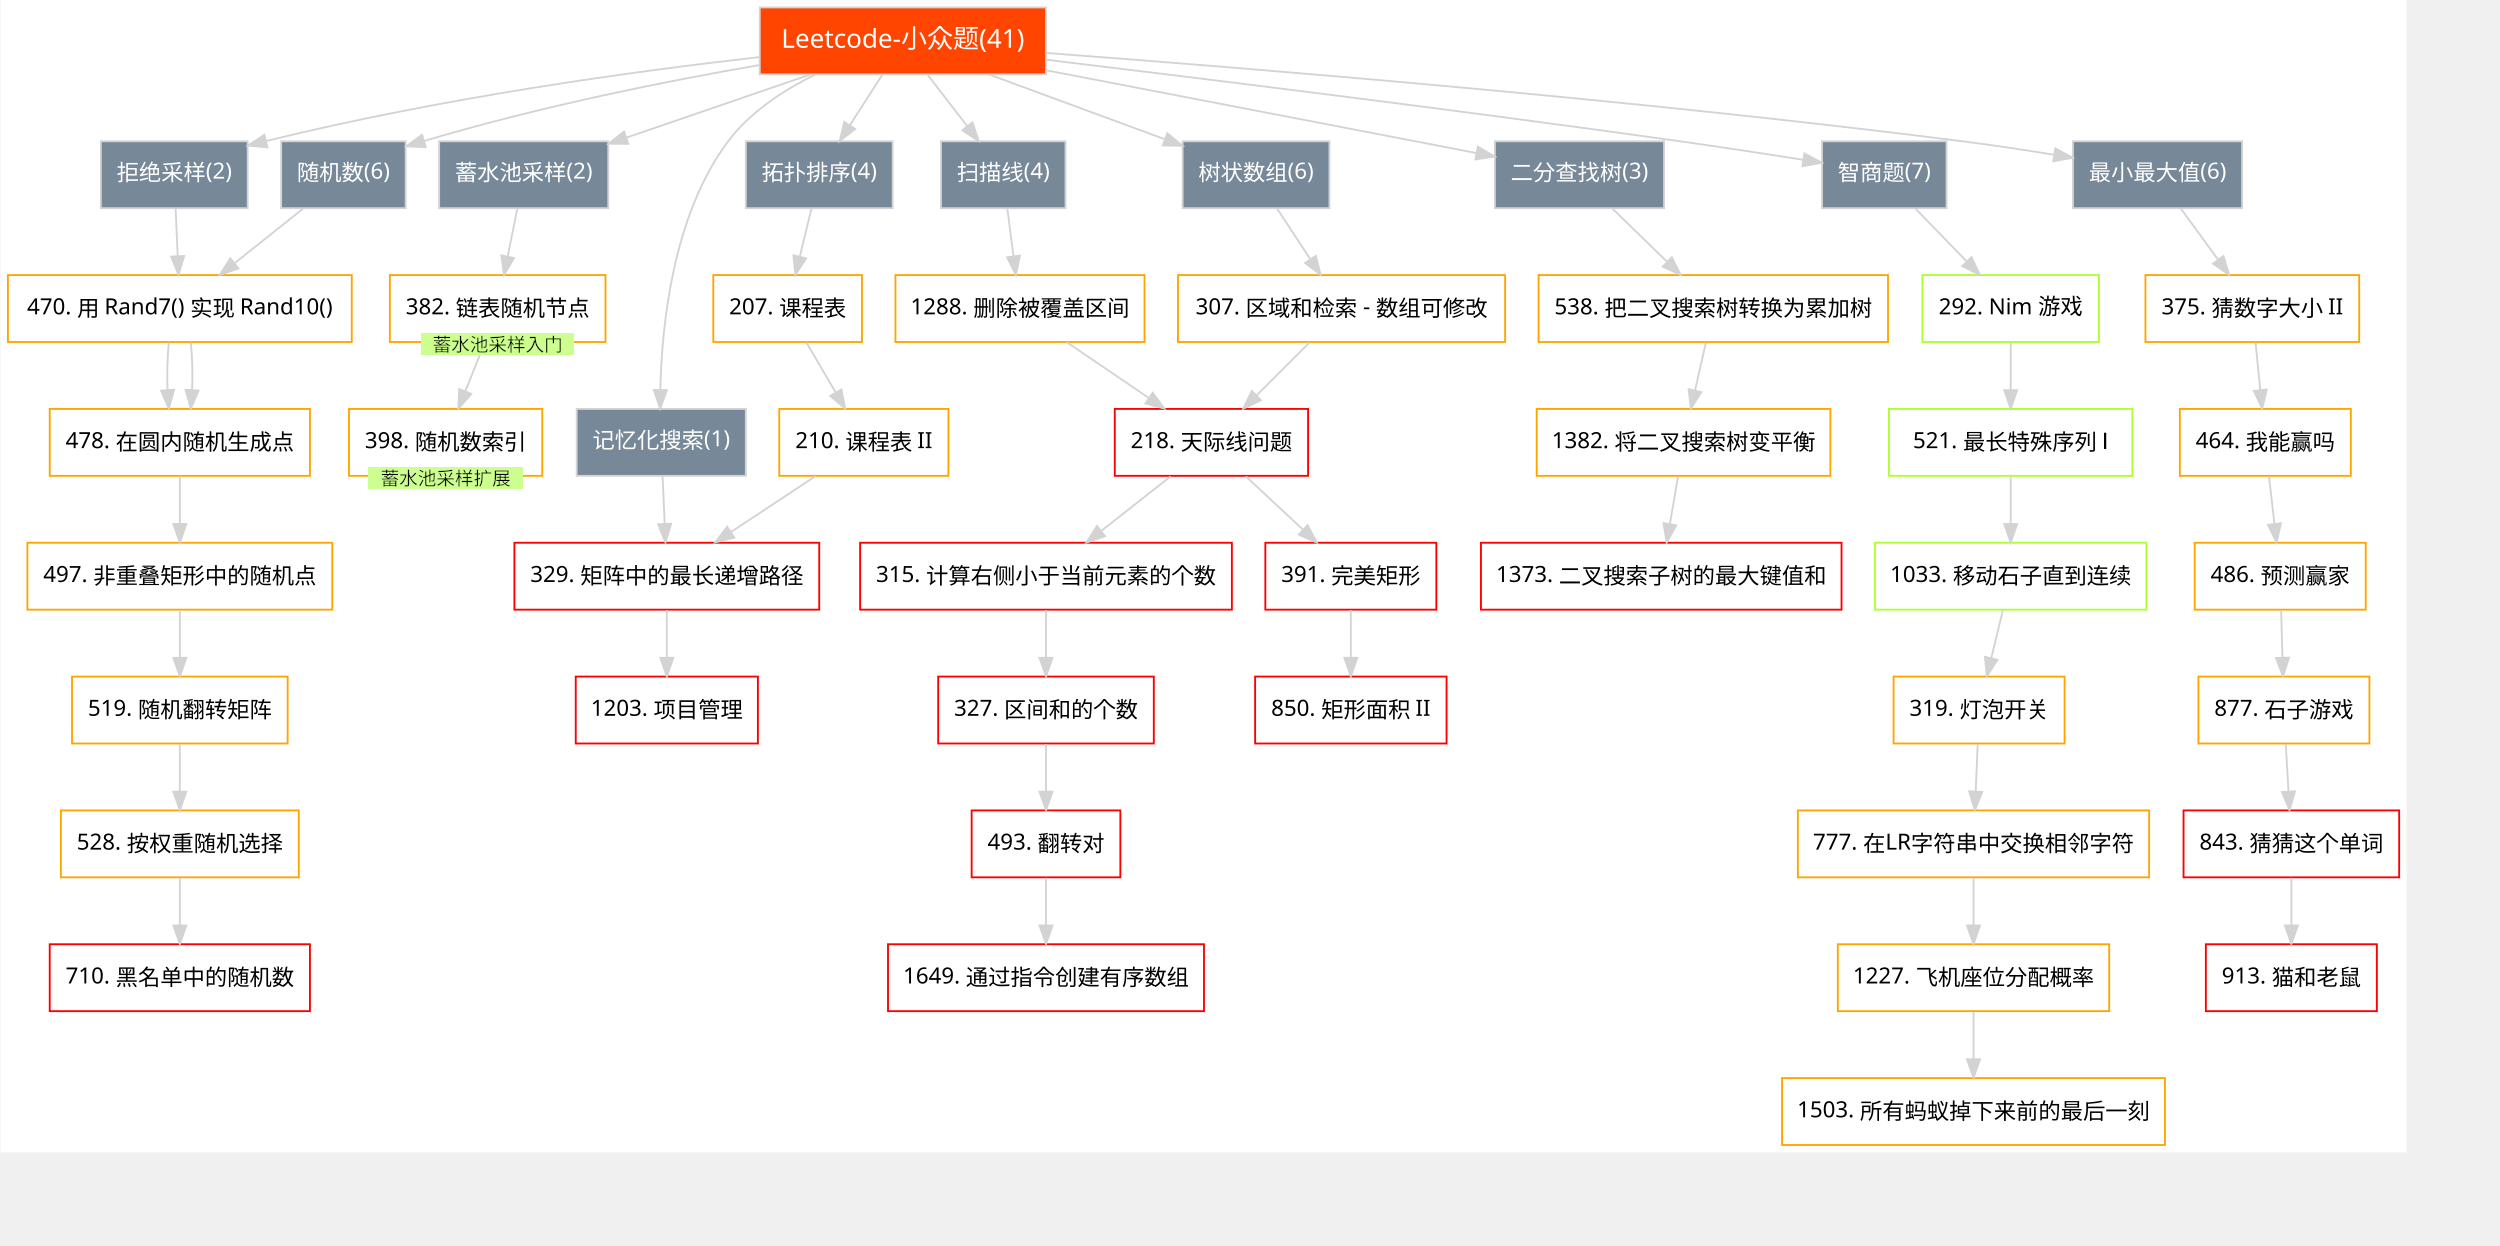
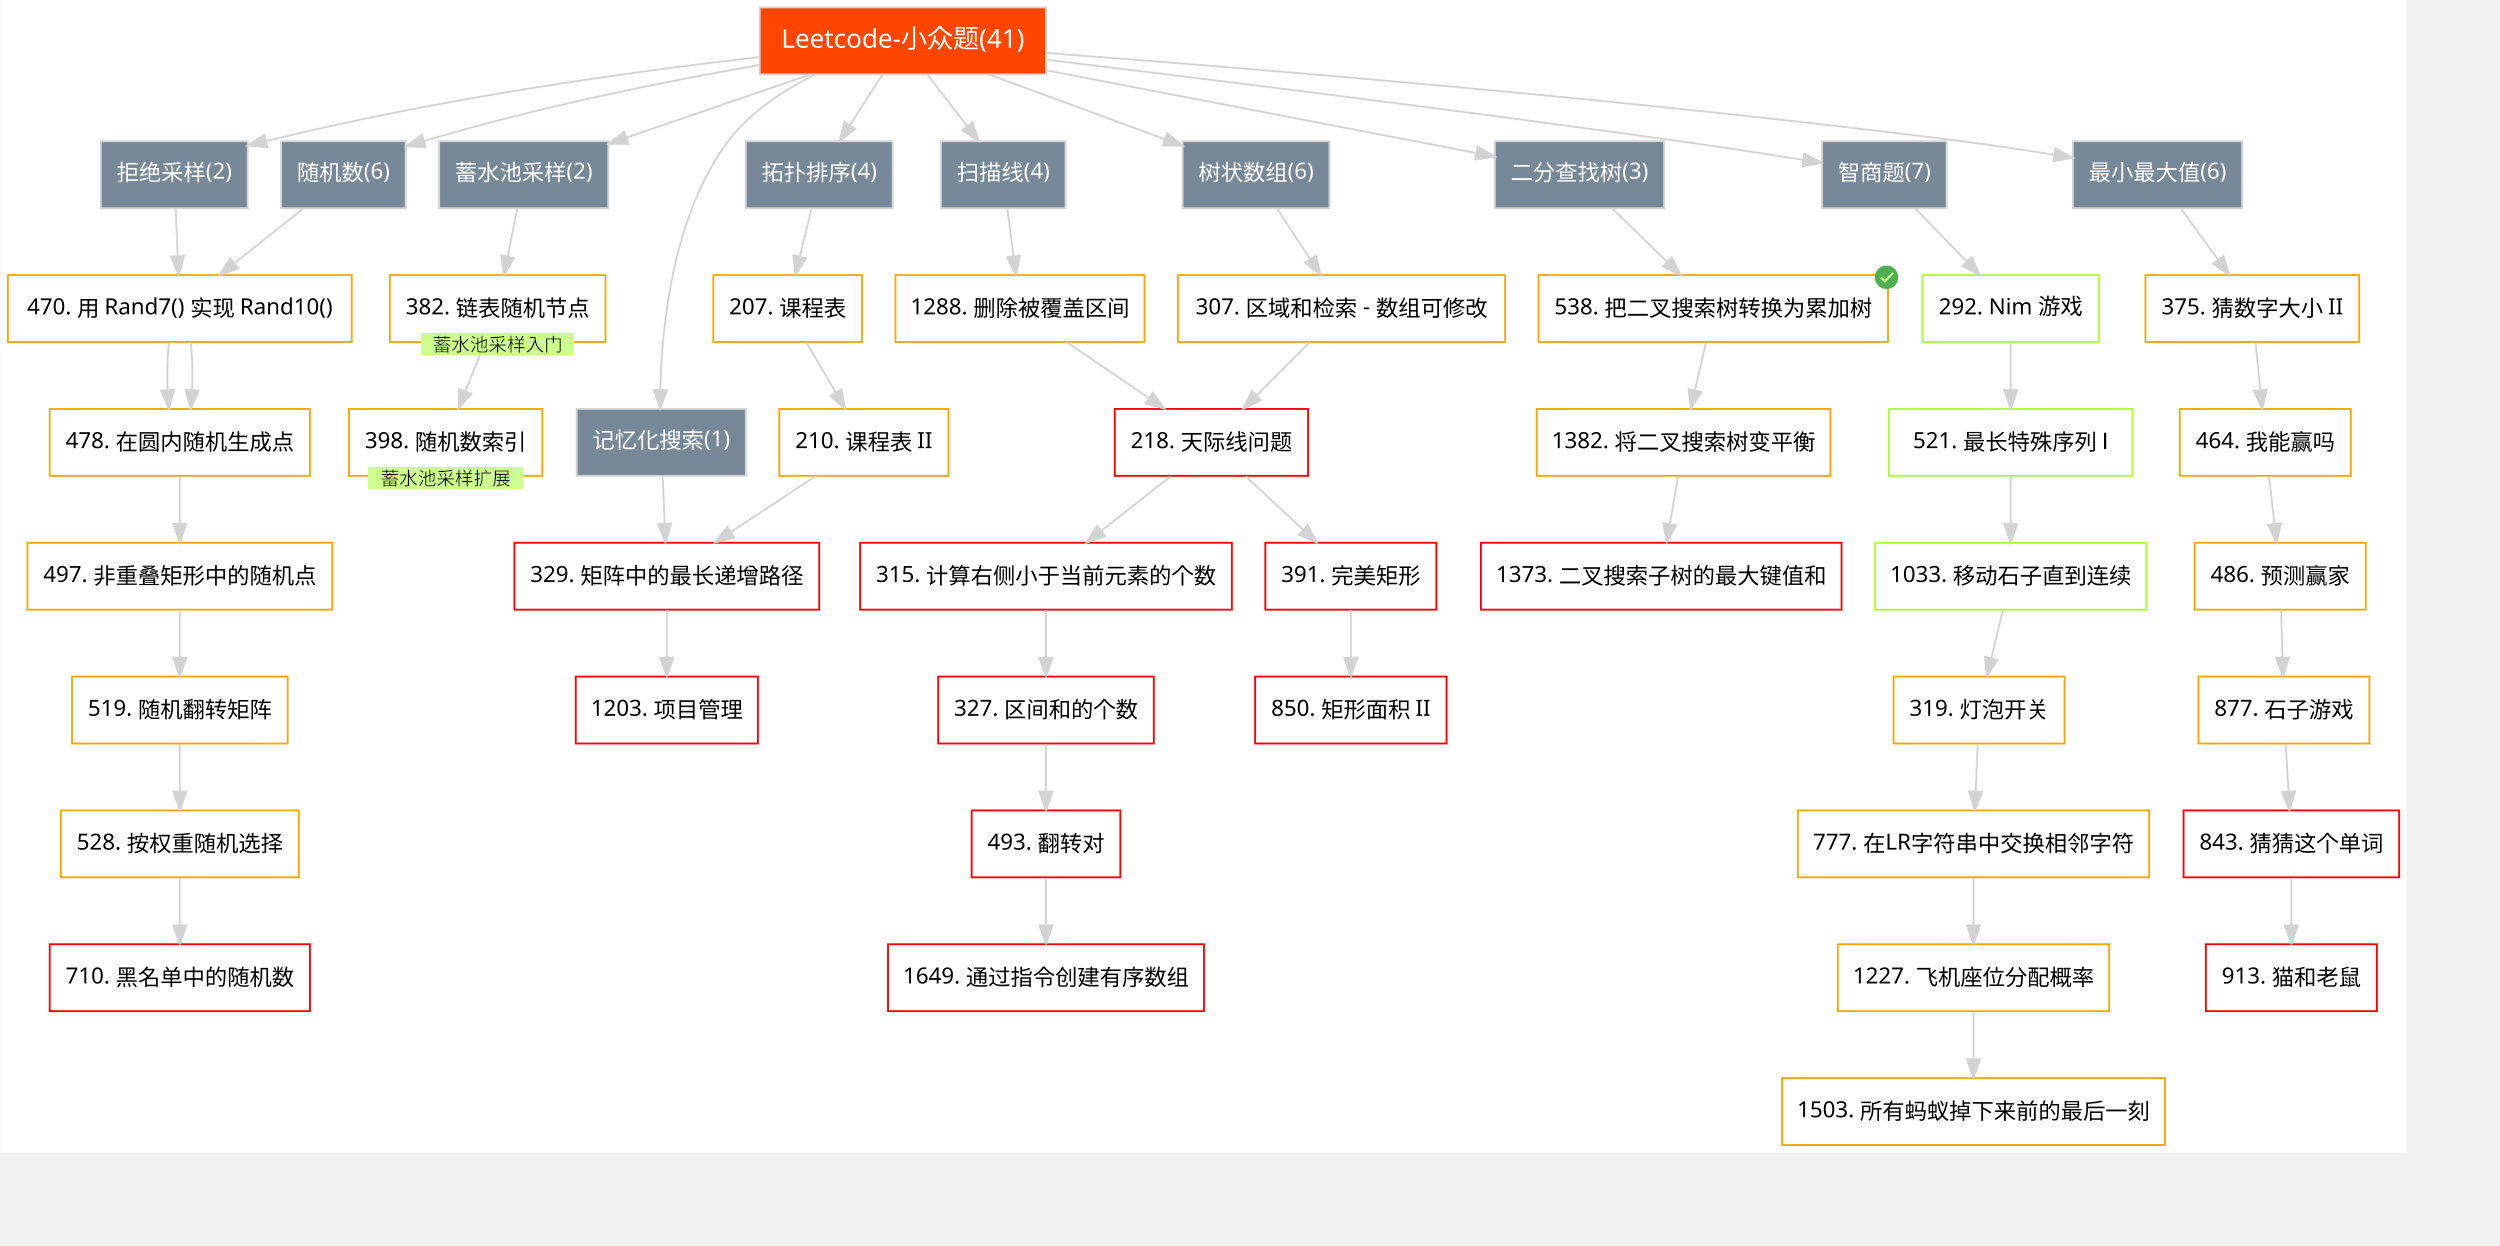
<svg xmlns="http://www.w3.org/2000/svg" xmlns:xlink="http://www.w3.org/1999/xlink" height="670pt" viewBox="0.00 0.00 1344.5 670.0" width="1345pt">
  <g class="graph" id="graph0" transform="scale(1 1) rotate(0) translate(4 616)">
    <polygon fill="white" points="-4,4 -4,-616 1290.5,-616 1290.5,4 -4,4" stroke="transparent" />
    <g class="node" id="node1">
      <g id="a_node1">
        <a target="_parent" xlink:href="https://leetcode-cn.com/tag/" xlink:title="Leetcode-小众题(41)">
          <polygon fill="orangered" points="558.5,-612 404.5,-612 404.5,-576 558.5,-576 558.5,-612" stroke="lightgrey" />
          <text fill="white" font-family="Microsoft YaHei" font-size="14.00" text-anchor="middle" x="481.5" y="-590.3">
      Leetcode-小众题(41)
     </text>
        </a>
      </g>
    </g>
    <g class="node" id="node2">
      <polygon fill="lightslategray" points="129,-540 50,-540 50,-504 129,-504 129,-540" stroke="lightgrey" />
      <text fill="white" font-family="Microsoft YaHei" font-size="12.00" text-anchor="middle" x="89.5" y="-518.9">
    拒绝采样(2)
   </text>
    </g>
    <g class="edge" id="edge1">
      <path d="M404.16,-585.28C336.23,-577.55 234.75,-563.68 138.98,-540.14" fill="none" stroke="lightgrey" />
      <polygon fill="lightgrey" points="139.69,-536.71 129.14,-537.68 137.99,-543.5 139.69,-536.71" stroke="lightgrey" />
    </g>
    <g class="node" id="node5">
      <polygon fill="lightslategray" points="214,-540 147,-540 147,-504 214,-504 214,-540" stroke="lightgrey" />
      <text fill="white" font-family="Microsoft YaHei" font-size="12.00" text-anchor="middle" x="180.5" y="-518.9">
    随机数(6)
   </text>
    </g>
    <g class="edge" id="edge4">
      <path d="M404.37,-581.02C354.82,-572.45 289.09,-559.43 223.85,-540.16" fill="none" stroke="lightgrey" />
      <polygon fill="lightgrey" points="224.82,-536.8 214.24,-537.27 222.81,-543.5 224.82,-536.8" stroke="lightgrey" />
    </g>
    <g class="node" id="node10">
      <polygon fill="lightslategray" points="323,-540 232,-540 232,-504 323,-504 323,-540" stroke="lightgrey" />
      <text fill="white" font-family="Microsoft YaHei" font-size="12.00" text-anchor="middle" x="277.5" y="-518.9">
    蓄水池采样(2)
   </text>
    </g>
    <g class="edge" id="edge11">
      <path d="M431.86,-575.97C401.95,-565.7 363.81,-552.62 332.92,-542.02" fill="none" stroke="lightgrey" />
      <polygon fill="lightgrey" points="333.77,-538.61 323.17,-538.67 331.49,-545.23 333.77,-538.61" stroke="lightgrey" />
    </g>
    <g class="node" id="node13">
      <polygon fill="lightslategray" points="397,-396 306,-396 306,-360 397,-360 397,-396" stroke="lightgrey" />
      <text fill="white" font-family="Microsoft YaHei" font-size="12.00" text-anchor="middle" x="351.5" y="-374.9">
    记忆化搜索(1)
   </text>
    </g>
    <g class="edge" id="edge14">
      <path d="M434.31,-575.85C417.26,-567.47 399.32,-555.72 387.5,-540 357.76,-500.44 351.77,-440.93 351.01,-406.43" fill="none" stroke="lightgrey" />
      <polygon fill="lightgrey" points="354.51,-406.13 350.93,-396.16 347.51,-406.19 354.51,-406.13" stroke="lightgrey" />
    </g>
    <g class="node" id="node15">
      <polygon fill="lightslategray" points="569,-540 502,-540 502,-504 569,-504 569,-540" stroke="lightgrey" />
      <text fill="white" font-family="Microsoft YaHei" font-size="12.00" text-anchor="middle" x="535.5" y="-518.9">
    扫描线(4)
   </text>
    </g>
    <g class="edge" id="edge16">
      <path d="M494.85,-575.7C501.26,-567.39 509.06,-557.28 516.11,-548.14" fill="none" stroke="lightgrey" />
      <polygon fill="lightgrey" points="518.97,-550.16 522.31,-540.1 513.43,-545.88 518.97,-550.16" stroke="lightgrey" />
    </g>
    <g class="node" id="node20">
      <polygon fill="lightslategray" points="476,-540 397,-540 397,-504 476,-504 476,-540" stroke="lightgrey" />
      <text fill="white" font-family="Microsoft YaHei" font-size="12.00" text-anchor="middle" x="436.5" y="-518.9">
    拓扑排序(4)
   </text>
    </g>
    <g class="edge" id="edge21">
      <path d="M470.38,-575.7C465.14,-567.56 458.8,-557.69 453.02,-548.7" fill="none" stroke="lightgrey" />
      <polygon fill="lightgrey" points="455.85,-546.62 447.5,-540.1 449.96,-550.41 455.85,-546.62" stroke="lightgrey" />
    </g>
    <g class="node" id="node24">
      <polygon fill="lightslategray" points="891,-540 800,-540 800,-504 891,-504 891,-540" stroke="lightgrey" />
      <text fill="white" font-family="Microsoft YaHei" font-size="12.00" text-anchor="middle" x="845.5" y="-518.9">
    二分查找树(3)
   </text>
    </g>
    <g class="edge" id="edge26">
      <path d="M558.7,-578.15C628.08,-564.81 728.3,-545.54 790.04,-533.66" fill="none" stroke="lightgrey" />
      <polygon fill="lightgrey" points="790.83,-537.08 799.99,-531.75 789.5,-530.2 790.83,-537.08" stroke="lightgrey" />
    </g>
    <g class="node" id="node28">
      <polygon fill="lightslategray" points="711,-540 632,-540 632,-504 711,-504 711,-540" stroke="lightgrey" />
      <text fill="white" font-family="Microsoft YaHei" font-size="12.00" text-anchor="middle" x="671.5" y="-518.9">
    树状数组(6)
   </text>
    </g>
    <g class="edge" id="edge30">
      <path d="M527.98,-575.88C556.6,-565.33 593.26,-551.82 622.36,-541.1" fill="none" stroke="lightgrey" />
      <polygon fill="lightgrey" points="623.75,-544.32 631.92,-537.58 621.33,-537.75 623.75,-544.32" stroke="lightgrey" />
    </g>
    <g class="node" id="node34">
      <polygon fill="lightslategray" points="1043,-540 976,-540 976,-504 1043,-504 1043,-540" stroke="lightgrey" />
      <text fill="white" font-family="Microsoft YaHei" font-size="12.00" text-anchor="middle" x="1009.5" y="-518.9">
    智商题(7)
   </text>
    </g>
    <g class="edge" id="edge37">
      <path d="M558.62,-583.86C642.57,-573.76 780.7,-556.71 899.5,-540 921.34,-536.93 945.56,-533.22 965.71,-530.05" fill="none" stroke="lightgrey" />
      <polygon fill="lightgrey" points="966.5,-533.47 975.83,-528.45 965.41,-526.55 966.5,-533.47" stroke="lightgrey" />
    </g>
    <g class="node" id="node42">
      <polygon fill="lightslategray" points="1202,-540 1111,-540 1111,-504 1202,-504 1202,-540" stroke="lightgrey" />
      <text fill="white" font-family="Microsoft YaHei" font-size="12.00" text-anchor="middle" x="1156.5" y="-518.9">
    最小最大值(6)
   </text>
    </g>
    <g class="edge" id="edge45">
      <path d="M558.66,-587.49C668.41,-579.28 875.76,-562.37 1051.5,-540 1067.5,-537.96 1084.81,-535.34 1100.67,-532.76" fill="none" stroke="lightgrey" />
      <polygon fill="lightgrey" points="1101.56,-536.16 1110.86,-531.08 1100.42,-529.25 1101.56,-536.16" stroke="lightgrey" />
    </g>
    <g class="node" id="node3">
      <g id="a_node3">
        <a target="_parent" xlink:href="https://leetcode-cn.com/problems/implement-rand10-using-rand7" xlink:title="470. 用 Rand7() 实现 Rand10()">
          <polygon fill="none" points="185,-468 0,-468 0,-432 185,-432 185,-468" stroke="orange" />
          <text font-family="Microsoft YaHei" font-size="12.00" text-anchor="middle" x="92.5" y="-446.9">
      470. 用 Rand7() 实现 Rand10()
     </text>
        </a>
      </g>
    </g>
    <g class="edge" id="edge2">
      <path d="M90.24,-503.7C90.57,-495.98 90.97,-486.71 91.34,-478.11" fill="none" stroke="lightgrey" />
      <polygon fill="lightgrey" points="94.84,-478.25 91.77,-468.1 87.84,-477.95 94.84,-478.25" stroke="lightgrey" />
    </g>
    <g class="node" id="node4">
      <g id="a_node4">
        <a target="_parent" xlink:href="https://leetcode-cn.com/problems/generate-random-point-in-a-circle" xlink:title="478. 在圆内随机生成点">
          <polygon fill="none" points="162.5,-396 22.5,-396 22.5,-360 162.5,-360 162.5,-396" stroke="orange" />
          <text font-family="Microsoft YaHei" font-size="12.00" text-anchor="middle" x="92.5" y="-374.9">
      478. 在圆内随机生成点
     </text>
        </a>
      </g>
    </g>
    <g class="edge" id="edge3">
      <path d="M86.58,-431.7C85.79,-423.98 85.56,-414.71 85.9,-406.11" fill="none" stroke="lightgrey" />
      <polygon fill="lightgrey" points="89.4,-406.32 86.6,-396.1 82.42,-405.84 89.4,-406.32" stroke="lightgrey" />
    </g>
    <g class="edge" id="edge6">
      <path d="M98.42,-431.7C99.21,-423.98 99.44,-414.71 99.1,-406.11" fill="none" stroke="lightgrey" />
      <polygon fill="lightgrey" points="102.58,-405.84 98.4,-396.1 95.6,-406.32 102.58,-405.84" stroke="lightgrey" />
    </g>
    <g class="node" id="node6">
      <g id="a_node6">
        <a target="_parent" xlink:href="https://leetcode-cn.com/problems/random-point-in-non-overlapping-rectangles" xlink:title="497. 非重叠矩形中的随机点">
          <polygon fill="none" points="174.5,-324 10.5,-324 10.5,-288 174.5,-288 174.5,-324" stroke="orange" />
          <text font-family="Microsoft YaHei" font-size="12.00" text-anchor="middle" x="92.5" y="-302.9">
      497. 非重叠矩形中的随机点
     </text>
        </a>
      </g>
    </g>
    <g class="edge" id="edge7">
      <path d="M92.5,-359.7C92.5,-351.98 92.5,-342.71 92.5,-334.11" fill="none" stroke="lightgrey" />
      <polygon fill="lightgrey" points="96,-334.1 92.5,-324.1 89,-334.1 96,-334.1" stroke="lightgrey" />
    </g>
    <g class="edge" id="edge5">
      <path d="M158.75,-503.7C147.66,-494.88 134.03,-484.03 122.01,-474.47" fill="none" stroke="lightgrey" />
      <polygon fill="lightgrey" points="124.01,-471.59 114,-468.1 119.65,-477.07 124.01,-471.59" stroke="lightgrey" />
    </g>
    <g class="node" id="node7">
      <g id="a_node7">
        <a target="_parent" xlink:href="https://leetcode-cn.com/problems/random-flip-matrix" xlink:title="519. 随机翻转矩阵">
          <polygon fill="none" points="150.5,-252 34.5,-252 34.5,-216 150.5,-216 150.5,-252" stroke="orange" />
          <text font-family="Microsoft YaHei" font-size="12.00" text-anchor="middle" x="92.5" y="-230.9">
      519. 随机翻转矩阵
     </text>
        </a>
      </g>
    </g>
    <g class="edge" id="edge8">
      <path d="M92.5,-287.7C92.5,-279.98 92.5,-270.71 92.5,-262.11" fill="none" stroke="lightgrey" />
      <polygon fill="lightgrey" points="96,-262.1 92.5,-252.1 89,-262.1 96,-262.1" stroke="lightgrey" />
    </g>
    <g class="node" id="node8">
      <g id="a_node8">
        <a target="_parent" xlink:href="https://leetcode-cn.com/problems/random-pick-with-weight" xlink:title="528. 按权重随机选择">
          <polygon fill="none" points="156.5,-180 28.5,-180 28.5,-144 156.5,-144 156.5,-180" stroke="orange" />
          <text font-family="Microsoft YaHei" font-size="12.00" text-anchor="middle" x="92.5" y="-158.9">
      528. 按权重随机选择
     </text>
        </a>
      </g>
    </g>
    <g class="edge" id="edge9">
      <path d="M92.5,-215.7C92.5,-207.98 92.5,-198.71 92.5,-190.11" fill="none" stroke="lightgrey" />
      <polygon fill="lightgrey" points="96,-190.1 92.5,-180.1 89,-190.1 96,-190.1" stroke="lightgrey" />
    </g>
    <g class="node" id="node9">
      <g id="a_node9">
        <a target="_parent" xlink:href="https://leetcode-cn.com/problems/random-pick-with-blacklist" xlink:title="710. 黑名单中的随机数">
          <polygon fill="none" points="162.5,-108 22.5,-108 22.5,-72 162.5,-72 162.5,-108" stroke="red" />
          <text font-family="Microsoft YaHei" font-size="12.00" text-anchor="middle" x="92.5" y="-86.9">
      710. 黑名单中的随机数
     </text>
        </a>
      </g>
    </g>
    <g class="edge" id="edge10">
      <path d="M92.5,-143.7C92.5,-135.98 92.5,-126.71 92.5,-118.11" fill="none" stroke="lightgrey" />
      <polygon fill="lightgrey" points="96,-118.1 92.5,-108.1 89,-118.1 96,-118.1" stroke="lightgrey" />
    </g>
    <g class="node" id="node11">
      <g id="a_node11">
        <a target="_parent" xlink:href="https://leetcode-cn.com/problems/linked-list-random-node" xlink:title="382. 链表随机节点">
          <polygon fill="none" points="321.5,-468 205.5,-468 205.5,-432 321.5,-432 321.5,-468" stroke="orange" />
          <text font-family="Microsoft YaHei" font-size="12.00" text-anchor="middle" x="263.5" y="-446.9">
      382. 链表随机节点
     </text>
        </a>
      </g>
    </g>
    <g class="edge" id="edge12">
      <path d="M274.04,-503.7C272.5,-495.98 270.64,-486.71 268.92,-478.11" fill="none" stroke="lightgrey" />
      <polygon fill="lightgrey" points="272.31,-477.22 266.92,-468.1 265.45,-478.6 272.31,-477.22" stroke="lightgrey" />
    </g>
    <g class="node" id="node12">
      <g id="a_node12">
        <a target="_parent" xlink:href="https://leetcode-cn.com/problems/random-pick-index" xlink:title="398. 随机数索引">
          <polygon fill="none" points="287.5,-396 183.5,-396 183.5,-360 287.5,-360 287.5,-396" stroke="orange" />
          <text font-family="Microsoft YaHei" font-size="12.00" text-anchor="middle" x="235.5" y="-374.9">
      398. 随机数索引
     </text>
        </a>
      </g>
    </g>
    <g class="edge" id="edge13">
      <path d="M256.58,-431.7C253.43,-423.81 249.62,-414.3 246.12,-405.55" fill="none" stroke="lightgrey" />
      <polygon fill="lightgrey" points="249.31,-404.09 242.34,-396.1 242.81,-406.69 249.31,-404.09" stroke="lightgrey" />
    </g>
    <g class="node" id="node14">
      <g id="a_node14">
        <a target="_parent" xlink:href="https://leetcode-cn.com/problems/longest-increasing-path-in-a-matrix" xlink:title="329. 矩阵中的最长递增路径">
          <polygon fill="none" points="436.5,-324 272.5,-324 272.5,-288 436.5,-288 436.5,-324" stroke="red" />
          <text font-family="Microsoft YaHei" font-size="12.00" text-anchor="middle" x="354.5" y="-302.9">
      329. 矩阵中的最长递增路径
     </text>
        </a>
      </g>
    </g>
    <g class="edge" id="edge15">
      <path d="M352.24,-359.7C352.57,-351.98 352.97,-342.71 353.34,-334.11" fill="none" stroke="lightgrey" />
      <polygon fill="lightgrey" points="356.84,-334.25 353.77,-324.1 349.84,-333.95 356.84,-334.25" stroke="lightgrey" />
    </g>
    <g class="node" id="node23">
      <g id="a_node23">
        <a target="_parent" xlink:href="https://leetcode-cn.com/problems/sort-items-by-groups-respecting-dependencies" xlink:title="1203. 项目管理">
          <polygon fill="none" points="403.5,-252 305.5,-252 305.5,-216 403.5,-216 403.5,-252" stroke="red" />
          <text font-family="Microsoft YaHei" font-size="12.00" text-anchor="middle" x="354.5" y="-230.9">
      1203. 项目管理
     </text>
        </a>
      </g>
    </g>
    <g class="edge" id="edge25">
      <path d="M354.5,-287.7C354.5,-279.98 354.5,-270.71 354.5,-262.11" fill="none" stroke="lightgrey" />
      <polygon fill="lightgrey" points="358,-262.1 354.5,-252.1 351,-262.1 358,-262.1" stroke="lightgrey" />
    </g>
    <g class="node" id="node16">
      <g id="a_node16">
        <a target="_parent" xlink:href="https://leetcode-cn.com/problems/remove-covered-intervals" xlink:title="1288. 删除被覆盖区间">
          <polygon fill="none" points="611.5,-468 477.5,-468 477.5,-432 611.5,-432 611.5,-468" stroke="orange" />
          <text font-family="Microsoft YaHei" font-size="12.00" text-anchor="middle" x="544.5" y="-446.9">
      1288. 删除被覆盖区间
     </text>
        </a>
      </g>
    </g>
    <g class="edge" id="edge17">
      <path d="M537.72,-503.7C538.72,-495.98 539.91,-486.71 541.01,-478.11" fill="none" stroke="lightgrey" />
      <polygon fill="lightgrey" points="544.5,-478.47 542.3,-468.1 537.55,-477.58 544.5,-478.47" stroke="lightgrey" />
    </g>
    <g class="node" id="node17">
      <g id="a_node17">
        <a target="_parent" xlink:href="https://leetcode-cn.com/problems/the-skyline-problem" xlink:title="218. 天际线问题">
          <polygon fill="none" points="699.5,-396 595.5,-396 595.5,-360 699.5,-360 699.5,-396" stroke="red" />
          <text font-family="Microsoft YaHei" font-size="12.00" text-anchor="middle" x="647.5" y="-374.9">
      218. 天际线问题
     </text>
        </a>
      </g>
    </g>
    <g class="edge" id="edge18">
      <path d="M569.7,-431.88C582.91,-422.89 599.29,-411.76 613.61,-402.03" fill="none" stroke="lightgrey" />
      <polygon fill="lightgrey" points="615.9,-404.71 622.21,-396.19 611.97,-398.92 615.9,-404.71" stroke="lightgrey" />
    </g>
    <g class="node" id="node18">
      <g id="a_node18">
        <a target="_parent" xlink:href="https://leetcode-cn.com/problems/perfect-rectangle" xlink:title="391. 完美矩形">
          <polygon fill="none" points="768.5,-324 676.5,-324 676.5,-288 768.5,-288 768.5,-324" stroke="red" />
          <text font-family="Microsoft YaHei" font-size="12.00" text-anchor="middle" x="722.5" y="-302.9">
      391. 完美矩形
     </text>
        </a>
      </g>
    </g>
    <g class="edge" id="edge19">
      <path d="M666.04,-359.7C675.3,-351.05 686.66,-340.45 696.76,-331.03" fill="none" stroke="lightgrey" />
      <polygon fill="lightgrey" points="699.25,-333.49 704.17,-324.1 694.48,-328.37 699.25,-333.49" stroke="lightgrey" />
    </g>
    <g class="node" id="node30">
      <g id="a_node30">
        <a target="_parent" xlink:href="https://leetcode-cn.com/problems/count-of-smaller-numbers-after-self" xlink:title="315. 计算右侧小于当前元素的个数">
          <polygon fill="none" points="658.5,-324 458.5,-324 458.5,-288 658.5,-288 658.5,-324" stroke="red" />
          <text font-family="Microsoft YaHei" font-size="12.00" text-anchor="middle" x="558.5" y="-302.9">
      315. 计算右侧小于当前元素的个数
     </text>
        </a>
      </g>
    </g>
    <g class="edge" id="edge33">
      <path d="M625.5,-359.7C614.29,-350.88 600.5,-340.03 588.35,-330.47" fill="none" stroke="lightgrey" />
      <polygon fill="lightgrey" points="590.27,-327.54 580.25,-324.1 585.94,-333.04 590.27,-327.54" stroke="lightgrey" />
    </g>
    <g class="node" id="node19">
      <g id="a_node19">
        <a target="_parent" xlink:href="https://leetcode-cn.com/problems/rectangle-area-ii" xlink:title="850. 矩形面积 II">
          <polygon fill="none" points="774,-252 671,-252 671,-216 774,-216 774,-252" stroke="red" />
          <text font-family="Microsoft YaHei" font-size="12.00" text-anchor="middle" x="722.5" y="-230.9">
      850. 矩形面积 II
     </text>
        </a>
      </g>
    </g>
    <g class="edge" id="edge20">
      <path d="M722.5,-287.7C722.5,-279.98 722.5,-270.71 722.5,-262.11" fill="none" stroke="lightgrey" />
      <polygon fill="lightgrey" points="726,-262.1 722.5,-252.1 719,-262.1 726,-262.1" stroke="lightgrey" />
    </g>
    <g class="node" id="node21">
      <g id="a_node21">
        <a target="_parent" xlink:href="https://leetcode-cn.com/problems/course-schedule" xlink:title="207. 课程表">
          <polygon fill="none" points="459.5,-468 379.5,-468 379.5,-432 459.5,-432 459.5,-468" stroke="orange" />
          <text font-family="Microsoft YaHei" font-size="12.00" text-anchor="middle" x="419.5" y="-446.9">
      207. 课程表
     </text>
        </a>
      </g>
    </g>
    <g class="edge" id="edge22">
      <path d="M432.3,-503.7C430.4,-495.9 428.12,-486.51 426.02,-477.83" fill="none" stroke="lightgrey" />
      <polygon fill="lightgrey" points="429.42,-477 423.65,-468.1 422.61,-478.65 429.42,-477" stroke="lightgrey" />
    </g>
    <g class="node" id="node22">
      <g id="a_node22">
        <a target="_parent" xlink:href="https://leetcode-cn.com/problems/course-schedule-ii" xlink:title="210. 课程表 II">
          <polygon fill="none" points="506,-396 415,-396 415,-360 506,-360 506,-396" stroke="orange" />
          <text font-family="Microsoft YaHei" font-size="12.00" text-anchor="middle" x="460.5" y="-374.9">
      210. 课程表 II
     </text>
        </a>
      </g>
    </g>
    <g class="edge" id="edge23">
      <path d="M429.63,-431.7C434.35,-423.64 440.06,-413.89 445.28,-404.98" fill="none" stroke="lightgrey" />
      <polygon fill="lightgrey" points="448.45,-406.5 450.48,-396.1 442.41,-402.96 448.45,-406.5" stroke="lightgrey" />
    </g>
    <g class="edge" id="edge24">
      <path d="M434.57,-359.88C420.84,-350.81 403.79,-339.55 388.96,-329.76" fill="none" stroke="lightgrey" />
      <polygon fill="lightgrey" points="390.8,-326.78 380.53,-324.19 386.95,-332.62 390.8,-326.78" stroke="lightgrey" />
    </g>
    <g class="node" id="node25">
      <g id="a_node25">
        <a target="_parent" xlink:href="https://leetcode-cn.com/problems/convert-bst-to-greater-tree" xlink:title="538. 把二叉搜索树转换为累加树">
          <polygon fill="none" points="1011.5,-468 823.5,-468 823.5,-432 1011.5,-432 1011.5,-468" stroke="orange" />
          <text font-family="Microsoft YaHei" font-size="12.00" text-anchor="middle" x="917.5" y="-446.9">
      538. 把二叉搜索树转换为累加树
     </text>
        </a>
+       </g>
+       <g transform="translate(1003.5, -474.0) scale(0.3)">
+         <circle cx="24" cy="24" fill="#4caf50" r="21" />
+         <polygon fill="#ccff90" points="34.6,14.6 21,28.2 15.4,22.6 12.6,25.4 21,33.8 37.4,17.4" />
      </g>
    </g>
    <g class="edge" id="edge27">
      <path d="M863.3,-503.7C872.1,-495.14 882.88,-484.66 892.5,-475.3" fill="none" stroke="lightgrey" />
      <polygon fill="lightgrey" points="895.18,-477.58 899.91,-468.1 890.3,-472.57 895.18,-477.58" stroke="lightgrey" />
    </g>
    <g class="node" id="node26">
      <g id="a_node26">
        <a target="_parent" xlink:href="https://leetcode-cn.com/problems/balance-a-binary-search-tree" xlink:title="1382. 将二叉搜索树变平衡">
          <polygon fill="none" points="980.5,-396 822.5,-396 822.5,-360 980.5,-360 980.5,-396" stroke="orange" />
          <text font-family="Microsoft YaHei" font-size="12.00" text-anchor="middle" x="901.5" y="-374.9">
      1382. 将二叉搜索树变平衡
     </text>
        </a>
      </g>
    </g>
    <g class="edge" id="edge28">
      <path d="M913.54,-431.7C911.78,-423.98 909.66,-414.71 907.7,-406.11" fill="none" stroke="lightgrey" />
      <polygon fill="lightgrey" points="911.05,-405.07 905.41,-396.1 904.23,-406.63 911.05,-405.07" stroke="lightgrey" />
    </g>
    <g class="node" id="node27">
      <g id="a_node27">
        <a target="_parent" xlink:href="https://leetcode-cn.com/problems/maximum-sum-bst-in-binary-tree" xlink:title="1373. 二叉搜索子树的最大键值和">
          <polygon fill="none" points="986.5,-324 792.5,-324 792.5,-288 986.5,-288 986.5,-324" stroke="red" />
          <text font-family="Microsoft YaHei" font-size="12.00" text-anchor="middle" x="889.5" y="-302.9">
      1373. 二叉搜索子树的最大键值和
     </text>
        </a>
      </g>
    </g>
    <g class="edge" id="edge29">
      <path d="M898.53,-359.7C897.21,-351.98 895.62,-342.71 894.15,-334.11" fill="none" stroke="lightgrey" />
      <polygon fill="lightgrey" points="897.57,-333.37 892.43,-324.1 890.67,-334.55 897.57,-333.37" stroke="lightgrey" />
    </g>
    <g class="node" id="node29">
      <g id="a_node29">
        <a target="_parent" xlink:href="https://leetcode-cn.com/problems/range-sum-query-mutable" xlink:title="307. 区域和检索 - 数组可修改">
          <polygon fill="none" points="805.5,-468 629.5,-468 629.5,-432 805.5,-432 805.5,-468" stroke="orange" />
          <text font-family="Microsoft YaHei" font-size="12.00" text-anchor="middle" x="717.5" y="-446.9">
      307. 区域和检索 - 数组可修改
     </text>
        </a>
      </g>
    </g>
    <g class="edge" id="edge31">
      <path d="M682.87,-503.7C688.22,-495.56 694.7,-485.69 700.61,-476.7" fill="none" stroke="lightgrey" />
      <polygon fill="lightgrey" points="703.69,-478.38 706.26,-468.1 697.84,-474.54 703.69,-478.38" stroke="lightgrey" />
    </g>
    <g class="edge" id="edge32">
      <path d="M700.2,-431.7C691.64,-423.14 681.16,-412.66 671.8,-403.3" fill="none" stroke="lightgrey" />
      <polygon fill="lightgrey" points="674.15,-400.7 664.6,-396.1 669.2,-405.65 674.15,-400.7" stroke="lightgrey" />
    </g>
    <g class="node" id="node31">
      <g id="a_node31">
        <a target="_parent" xlink:href="https://leetcode-cn.com/problems/count-of-range-sum" xlink:title="327. 区间和的个数">
          <polygon fill="none" points="616.5,-252 500.5,-252 500.5,-216 616.5,-216 616.5,-252" stroke="red" />
          <text font-family="Microsoft YaHei" font-size="12.00" text-anchor="middle" x="558.5" y="-230.9">
      327. 区间和的个数
     </text>
        </a>
      </g>
    </g>
    <g class="edge" id="edge34">
      <path d="M558.5,-287.7C558.5,-279.98 558.5,-270.71 558.5,-262.11" fill="none" stroke="lightgrey" />
      <polygon fill="lightgrey" points="562,-262.1 558.5,-252.1 555,-262.1 562,-262.1" stroke="lightgrey" />
    </g>
    <g class="node" id="node32">
      <g id="a_node32">
        <a target="_parent" xlink:href="https://leetcode-cn.com/problems/reverse-pairs" xlink:title="493. 翻转对">
          <polygon fill="none" points="598.5,-180 518.5,-180 518.5,-144 598.5,-144 598.5,-180" stroke="red" />
          <text font-family="Microsoft YaHei" font-size="12.00" text-anchor="middle" x="558.5" y="-158.9">
      493. 翻转对
     </text>
        </a>
      </g>
    </g>
    <g class="edge" id="edge35">
      <path d="M558.5,-215.7C558.5,-207.98 558.5,-198.71 558.5,-190.11" fill="none" stroke="lightgrey" />
      <polygon fill="lightgrey" points="562,-190.1 558.5,-180.1 555,-190.1 562,-190.1" stroke="lightgrey" />
    </g>
    <g class="node" id="node33">
      <g id="a_node33">
        <a target="_parent" xlink:href="https://leetcode-cn.com/problems/create-sorted-array-through-instructions" xlink:title="1649. 通过指令创建有序数组">
          <polygon fill="none" points="643.5,-108 473.5,-108 473.5,-72 643.5,-72 643.5,-108" stroke="red" />
          <text font-family="Microsoft YaHei" font-size="12.00" text-anchor="middle" x="558.5" y="-86.9">
      1649. 通过指令创建有序数组
     </text>
        </a>
      </g>
    </g>
    <g class="edge" id="edge36">
      <path d="M558.5,-143.7C558.5,-135.98 558.5,-126.71 558.5,-118.11" fill="none" stroke="lightgrey" />
      <polygon fill="lightgrey" points="562,-118.1 558.5,-108.1 555,-118.1 562,-118.1" stroke="lightgrey" />
    </g>
    <g class="node" id="node35">
      <g id="a_node35">
        <a target="_parent" xlink:href="https://leetcode-cn.com/problems/nim-game" xlink:title="292. Nim 游戏">
          <polygon fill="none" points="1125,-468 1030,-468 1030,-432 1125,-432 1125,-468" stroke="greenyellow" />
          <text font-family="Microsoft YaHei" font-size="12.00" text-anchor="middle" x="1077.5" y="-446.9">
      292. Nim 游戏
     </text>
        </a>
      </g>
    </g>
    <g class="edge" id="edge38">
      <path d="M1026.31,-503.7C1034.63,-495.14 1044.81,-484.66 1053.89,-475.3" fill="none" stroke="lightgrey" />
      <polygon fill="lightgrey" points="1056.43,-477.72 1060.88,-468.1 1051.41,-472.84 1056.43,-477.72" stroke="lightgrey" />
    </g>
    <g class="node" id="node36">
      <g id="a_node36">
        <a target="_parent" xlink:href="https://leetcode-cn.com/problems/longest-uncommon-subsequence-i" xlink:title="521. 最长特殊序列 Ⅰ">
          <polygon fill="none" points="1143,-396 1012,-396 1012,-360 1143,-360 1143,-396" stroke="greenyellow" />
          <text font-family="Microsoft YaHei" font-size="12.00" text-anchor="middle" x="1077.5" y="-374.9">
      521. 最长特殊序列 Ⅰ
     </text>
        </a>
      </g>
    </g>
    <g class="edge" id="edge39">
      <path d="M1077.5,-431.7C1077.5,-423.98 1077.5,-414.71 1077.5,-406.11" fill="none" stroke="lightgrey" />
      <polygon fill="lightgrey" points="1081,-406.1 1077.5,-396.1 1074,-406.1 1081,-406.1" stroke="lightgrey" />
    </g>
    <g class="node" id="node37">
      <g id="a_node37">
        <a target="_parent" xlink:href="https://leetcode-cn.com/problems/moving-stones-until-consecutive" xlink:title="1033. 移动石子直到连续">
          <polygon fill="none" points="1150.5,-324 1004.5,-324 1004.5,-288 1150.5,-288 1150.5,-324" stroke="greenyellow" />
          <text font-family="Microsoft YaHei" font-size="12.00" text-anchor="middle" x="1077.5" y="-302.9">
      1033. 移动石子直到连续
     </text>
        </a>
      </g>
    </g>
    <g class="edge" id="edge40">
      <path d="M1077.5,-359.7C1077.5,-351.98 1077.5,-342.71 1077.5,-334.11" fill="none" stroke="lightgrey" />
      <polygon fill="lightgrey" points="1081,-334.1 1077.5,-324.1 1074,-334.1 1081,-334.1" stroke="lightgrey" />
    </g>
    <g class="node" id="node38">
      <g id="a_node38">
        <a target="_parent" xlink:href="https://leetcode-cn.com/problems/bulb-switcher" xlink:title="319. 灯泡开关">
          <polygon fill="none" points="1106.5,-252 1014.5,-252 1014.5,-216 1106.5,-216 1106.5,-252" stroke="orange" />
          <text font-family="Microsoft YaHei" font-size="12.00" text-anchor="middle" x="1060.5" y="-230.9">
      319. 灯泡开关
     </text>
        </a>
      </g>
    </g>
    <g class="edge" id="edge41">
      <path d="M1073.3,-287.7C1071.4,-279.9 1069.12,-270.51 1067.02,-261.83" fill="none" stroke="lightgrey" />
      <polygon fill="lightgrey" points="1070.42,-261 1064.65,-252.1 1063.61,-262.65 1070.42,-261" stroke="lightgrey" />
    </g>
    <g class="node" id="node39">
      <g id="a_node39">
        <a target="_parent" xlink:href="https://leetcode-cn.com/problems/swap-adjacent-in-lr-string" xlink:title="777. 在LR字符串中交换相邻字符">
          <polygon fill="none" points="1152,-180 963,-180 963,-144 1152,-144 1152,-180" stroke="orange" />
          <text font-family="Microsoft YaHei" font-size="12.00" text-anchor="middle" x="1057.5" y="-158.9">
      777. 在LR字符串中交换相邻字符
     </text>
        </a>
      </g>
    </g>
    <g class="edge" id="edge42">
      <path d="M1059.76,-215.7C1059.43,-207.98 1059.03,-198.71 1058.66,-190.11" fill="none" stroke="lightgrey" />
      <polygon fill="lightgrey" points="1062.16,-189.95 1058.23,-180.1 1055.16,-190.25 1062.16,-189.95" stroke="lightgrey" />
    </g>
    <g class="node" id="node40">
      <g id="a_node40">
        <a target="_parent" xlink:href="https://leetcode-cn.com/problems/airplane-seat-assignment-probability" xlink:title="1227. 飞机座位分配概率">
          <polygon fill="none" points="1130.5,-108 984.5,-108 984.5,-72 1130.5,-72 1130.5,-108" stroke="orange" />
          <text font-family="Microsoft YaHei" font-size="12.00" text-anchor="middle" x="1057.5" y="-86.9">
      1227. 飞机座位分配概率
     </text>
        </a>
      </g>
    </g>
    <g class="edge" id="edge43">
      <path d="M1057.5,-143.7C1057.5,-135.98 1057.5,-126.71 1057.5,-118.11" fill="none" stroke="lightgrey" />
      <polygon fill="lightgrey" points="1061,-118.1 1057.5,-108.1 1054,-118.1 1061,-118.1" stroke="lightgrey" />
    </g>
    <g class="node" id="node41">
      <g id="a_node41">
        <a target="_parent" xlink:href="https://leetcode-cn.com/problems/last-moment-before-all-ants-fall-out-of-a-plank" xlink:title="1503. 所有蚂蚁掉下来前的最后一刻">
          <polygon fill="none" points="1160.5,-36 954.5,-36 954.5,0 1160.5,0 1160.5,-36" stroke="orange" />
          <text font-family="Microsoft YaHei" font-size="12.00" text-anchor="middle" x="1057.5" y="-14.9">
      1503. 所有蚂蚁掉下来前的最后一刻
     </text>
        </a>
      </g>
    </g>
    <g class="edge" id="edge44">
      <path d="M1057.5,-71.7C1057.5,-63.98 1057.5,-54.71 1057.5,-46.11" fill="none" stroke="lightgrey" />
      <polygon fill="lightgrey" points="1061,-46.1 1057.5,-36.1 1054,-46.1 1061,-46.1" stroke="lightgrey" />
    </g>
    <g class="node" id="node43">
      <g id="a_node43">
        <a target="_parent" xlink:href="https://leetcode-cn.com/problems/guess-number-higher-or-lower-ii" xlink:title="375. 猜数字大小 II">
          <polygon fill="none" points="1265,-468 1150,-468 1150,-432 1265,-432 1265,-468" stroke="orange" />
          <text font-family="Microsoft YaHei" font-size="12.00" text-anchor="middle" x="1207.5" y="-446.9">
      375. 猜数字大小 II
     </text>
        </a>
      </g>
    </g>
    <g class="edge" id="edge46">
      <path d="M1169.11,-503.7C1175.1,-495.47 1182.38,-485.48 1188.98,-476.42" fill="none" stroke="lightgrey" />
      <polygon fill="lightgrey" points="1191.98,-478.25 1195.04,-468.1 1186.32,-474.13 1191.98,-478.25" stroke="lightgrey" />
    </g>
    <g class="node" id="node44">
      <g id="a_node44">
        <a target="_parent" xlink:href="https://leetcode-cn.com/problems/can-i-win" xlink:title="464. 我能赢吗">
          <polygon fill="none" points="1260.5,-396 1168.5,-396 1168.5,-360 1260.5,-360 1260.5,-396" stroke="orange" />
          <text font-family="Microsoft YaHei" font-size="12.00" text-anchor="middle" x="1214.5" y="-374.9">
      464. 我能赢吗
     </text>
        </a>
      </g>
    </g>
    <g class="edge" id="edge47">
      <path d="M1209.23,-431.7C1210,-423.98 1210.93,-414.71 1211.79,-406.11" fill="none" stroke="lightgrey" />
      <polygon fill="lightgrey" points="1215.28,-406.4 1212.79,-396.1 1208.31,-405.71 1215.28,-406.4" stroke="lightgrey" />
    </g>
    <g class="node" id="node45">
      <g id="a_node45">
        <a target="_parent" xlink:href="https://leetcode-cn.com/problems/predict-the-winner" xlink:title="486. 预测赢家">
          <polygon fill="none" points="1268.5,-324 1176.5,-324 1176.5,-288 1268.5,-288 1268.5,-324" stroke="orange" />
          <text font-family="Microsoft YaHei" font-size="12.00" text-anchor="middle" x="1222.5" y="-302.9">
      486. 预测赢家
     </text>
        </a>
      </g>
    </g>
    <g class="edge" id="edge48">
      <path d="M1216.48,-359.7C1217.36,-351.98 1218.42,-342.71 1219.4,-334.11" fill="none" stroke="lightgrey" />
      <polygon fill="lightgrey" points="1222.89,-334.44 1220.55,-324.1 1215.93,-333.64 1222.89,-334.44" stroke="lightgrey" />
    </g>
    <g class="node" id="node46">
      <g id="a_node46">
        <a target="_parent" xlink:href="https://leetcode-cn.com/problems/stone-game" xlink:title="877. 石子游戏">
          <polygon fill="none" points="1270.5,-252 1178.5,-252 1178.5,-216 1270.5,-216 1270.5,-252" stroke="orange" />
          <text font-family="Microsoft YaHei" font-size="12.00" text-anchor="middle" x="1224.5" y="-230.9">
      877. 石子游戏
     </text>
        </a>
      </g>
    </g>
    <g class="edge" id="edge49">
      <path d="M1222.99,-287.7C1223.21,-279.98 1223.48,-270.71 1223.73,-262.11" fill="none" stroke="lightgrey" />
      <polygon fill="lightgrey" points="1227.22,-262.2 1224.01,-252.1 1220.23,-262 1227.22,-262.2" stroke="lightgrey" />
    </g>
    <g class="node" id="node47">
      <g id="a_node47">
        <a target="_parent" xlink:href="https://leetcode-cn.com/problems/guess-the-word" xlink:title="843. 猜猜这个单词">
          <polygon fill="none" points="1286.5,-180 1170.5,-180 1170.5,-144 1286.5,-144 1286.5,-180" stroke="red" />
          <text font-family="Microsoft YaHei" font-size="12.00" text-anchor="middle" x="1228.5" y="-158.9">
      843. 猜猜这个单词
     </text>
        </a>
      </g>
    </g>
    <g class="edge" id="edge50">
      <path d="M1225.49,-215.7C1225.93,-207.98 1226.46,-198.71 1226.95,-190.11" fill="none" stroke="lightgrey" />
      <polygon fill="lightgrey" points="1230.45,-190.29 1227.52,-180.1 1223.46,-189.89 1230.45,-190.29" stroke="lightgrey" />
    </g>
    <g class="node" id="node48">
      <g id="a_node48">
        <a target="_parent" xlink:href="https://leetcode-cn.com/problems/cat-and-mouse" xlink:title="913. 猫和老鼠">
          <polygon fill="none" points="1274.5,-108 1182.5,-108 1182.5,-72 1274.5,-72 1274.5,-108" stroke="red" />
          <text font-family="Microsoft YaHei" font-size="12.00" text-anchor="middle" x="1228.5" y="-86.9">
      913. 猫和老鼠
     </text>
        </a>
      </g>
    </g>
    <g class="edge" id="edge51">
      <path d="M1228.5,-143.7C1228.5,-135.98 1228.5,-126.71 1228.5,-118.11" fill="none" stroke="lightgrey" />
      <polygon fill="lightgrey" points="1232,-118.1 1228.5,-108.1 1225,-118.1 1232,-118.1" stroke="lightgrey" />
    </g>
    <g class="key">
      <defs>
        <filter height="1.2" id="solid" width="1.2" x="-0.1" y="-0.1">
          <feFlood flood-color="#ccff90" result="bg" />
          <feMerge>
            <feMergeNode in="bg" />
            <feMergeNode in="SourceGraphic" />
          </feMerge>
        </filter>
      </defs>
      <text filter="url(#solid)" font-family="Microsoft YaHei" font-size="10.00" text-anchor="middle" x="263.5" y="-427.0">
    蓄水池采样入门
   </text>
    </g>
    <g class="key">
      <defs>
        <filter height="1.2" id="solid" width="1.2" x="-0.1" y="-0.1">
          <feFlood flood-color="#ccff90" result="bg" />
          <feMerge>
            <feMergeNode in="bg" />
            <feMergeNode in="SourceGraphic" />
          </feMerge>
        </filter>
      </defs>
      <text filter="url(#solid)" font-family="Microsoft YaHei" font-size="10.00" text-anchor="middle" x="235.5" y="-355.0">
    蓄水池采样扩展
   </text>
    </g>
  </g>
</svg>
